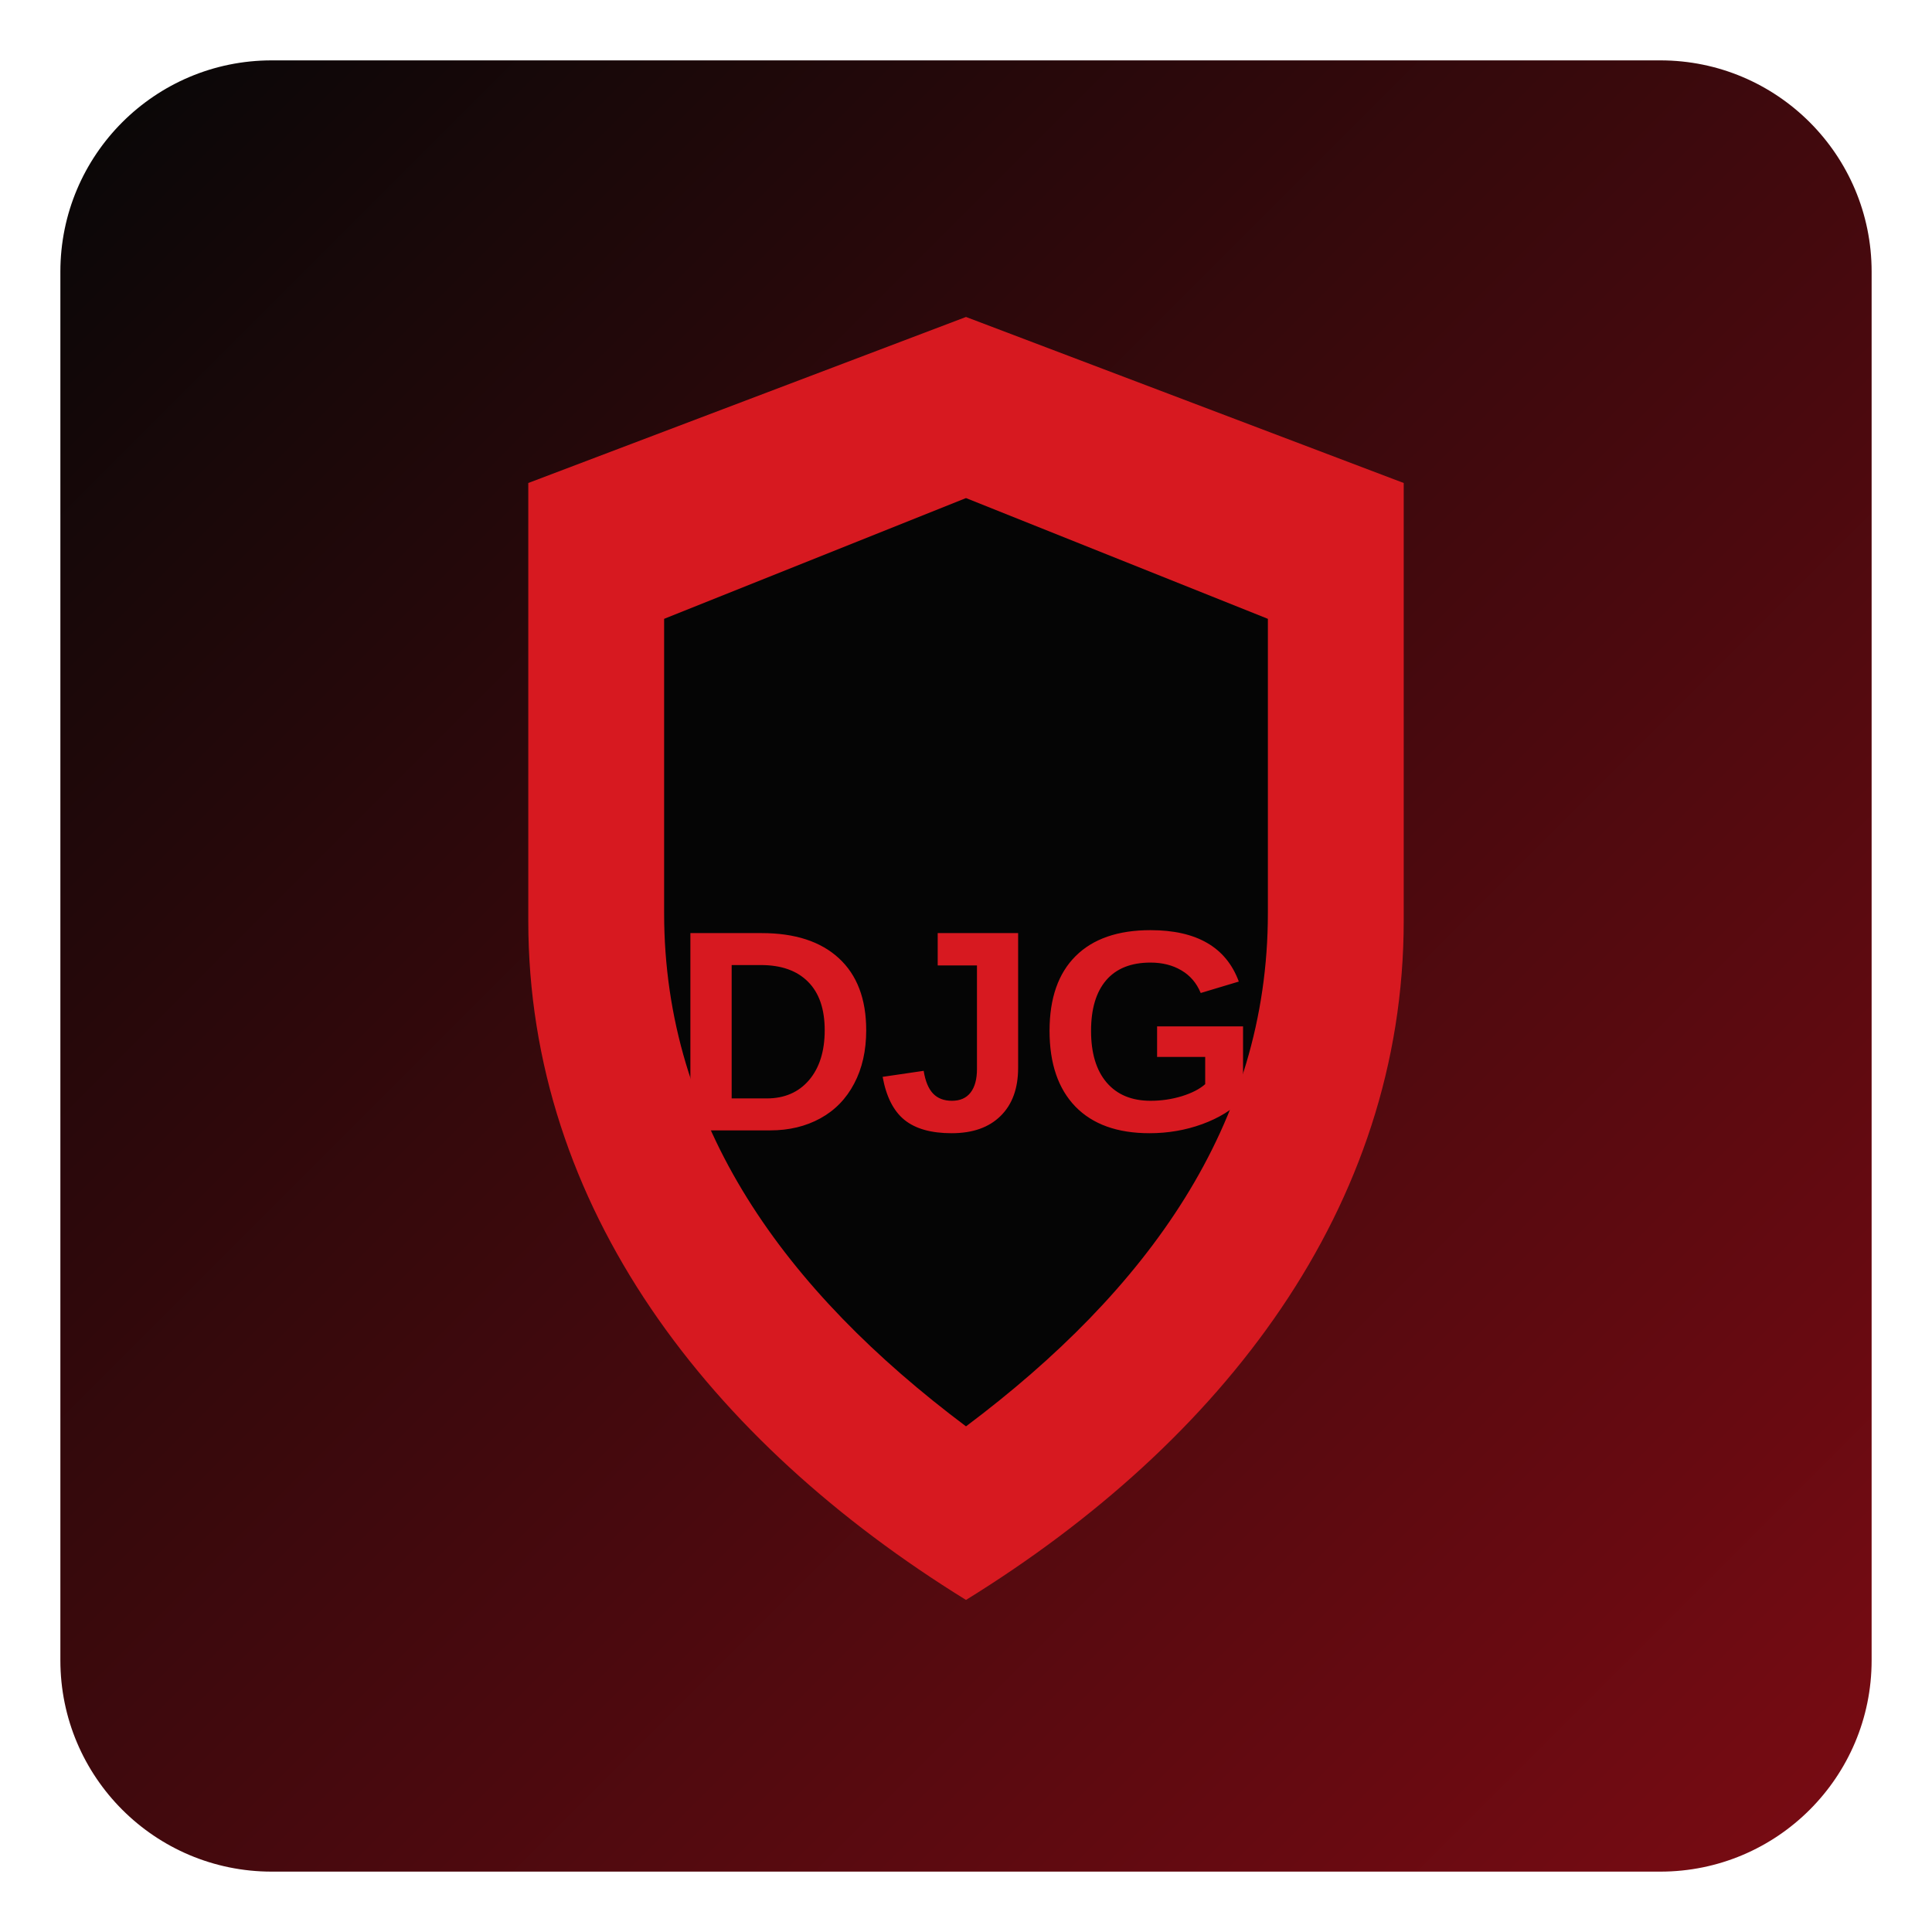
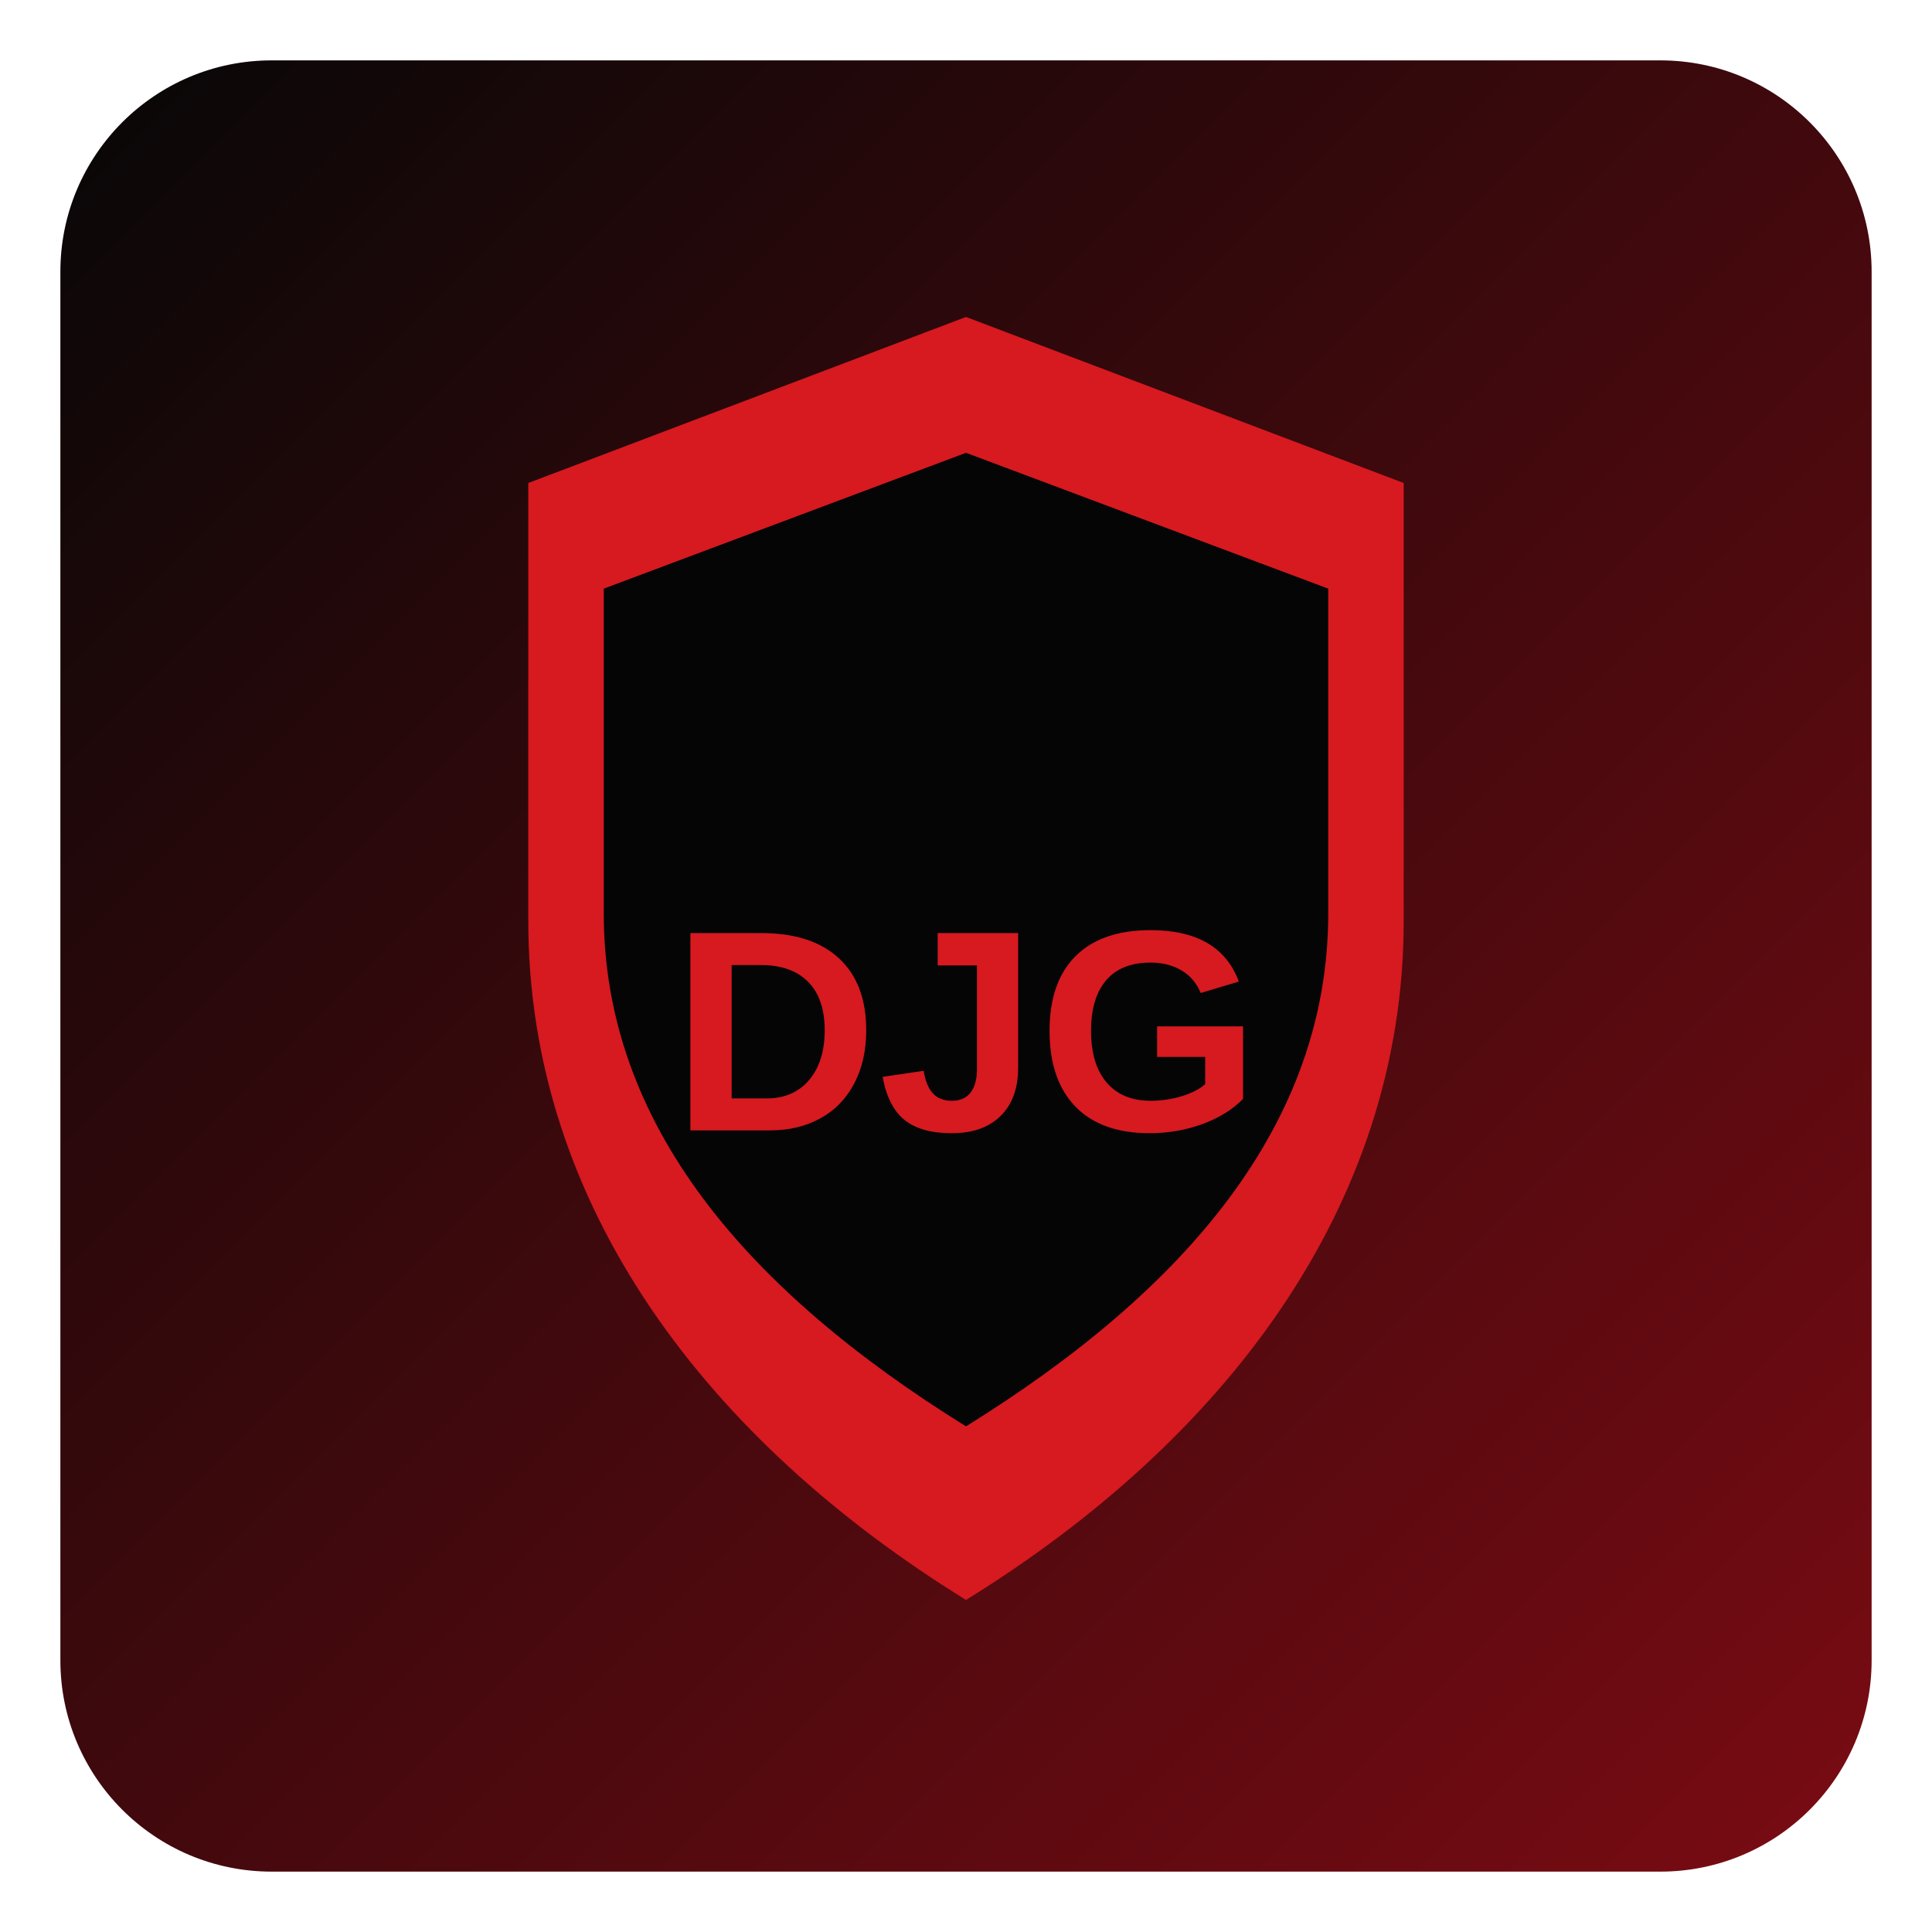
<svg xmlns="http://www.w3.org/2000/svg" viewBox="0 0 256 256" role="img" aria-labelledby="title desc">
  <defs>
    <linearGradient id="bg" x1="0" y1="0" x2="1" y2="1">
      <stop offset="0%" stop-color="#070707" />
      <stop offset="100%" stop-color="#7a0b13" />
    </linearGradient>
  </defs>
  <rect x="8" y="8" width="240" height="240" rx="28" fill="url(#bg)" />
  <path d="M128 42 186 64v58c0 38-24 69-58 90-34-21-58-52-58-90V64z" fill="#d71920" />
-   <path d="M128 66 168 82v39c0 28-16 50-40 68-24-18-40-40-40-68V82z" fill="#050505" />
+   <path d="M128 60 176 78v43c0 28-19 50-48 68-29-18-48-40-48-68V78z" fill="#050505" />
  <text x="128" y="139" fill="#d71920" font-family="Arial, Helvetica, sans-serif" font-size="38" font-weight="800" text-anchor="middle" dominant-baseline="middle">DJG</text>
</svg>
